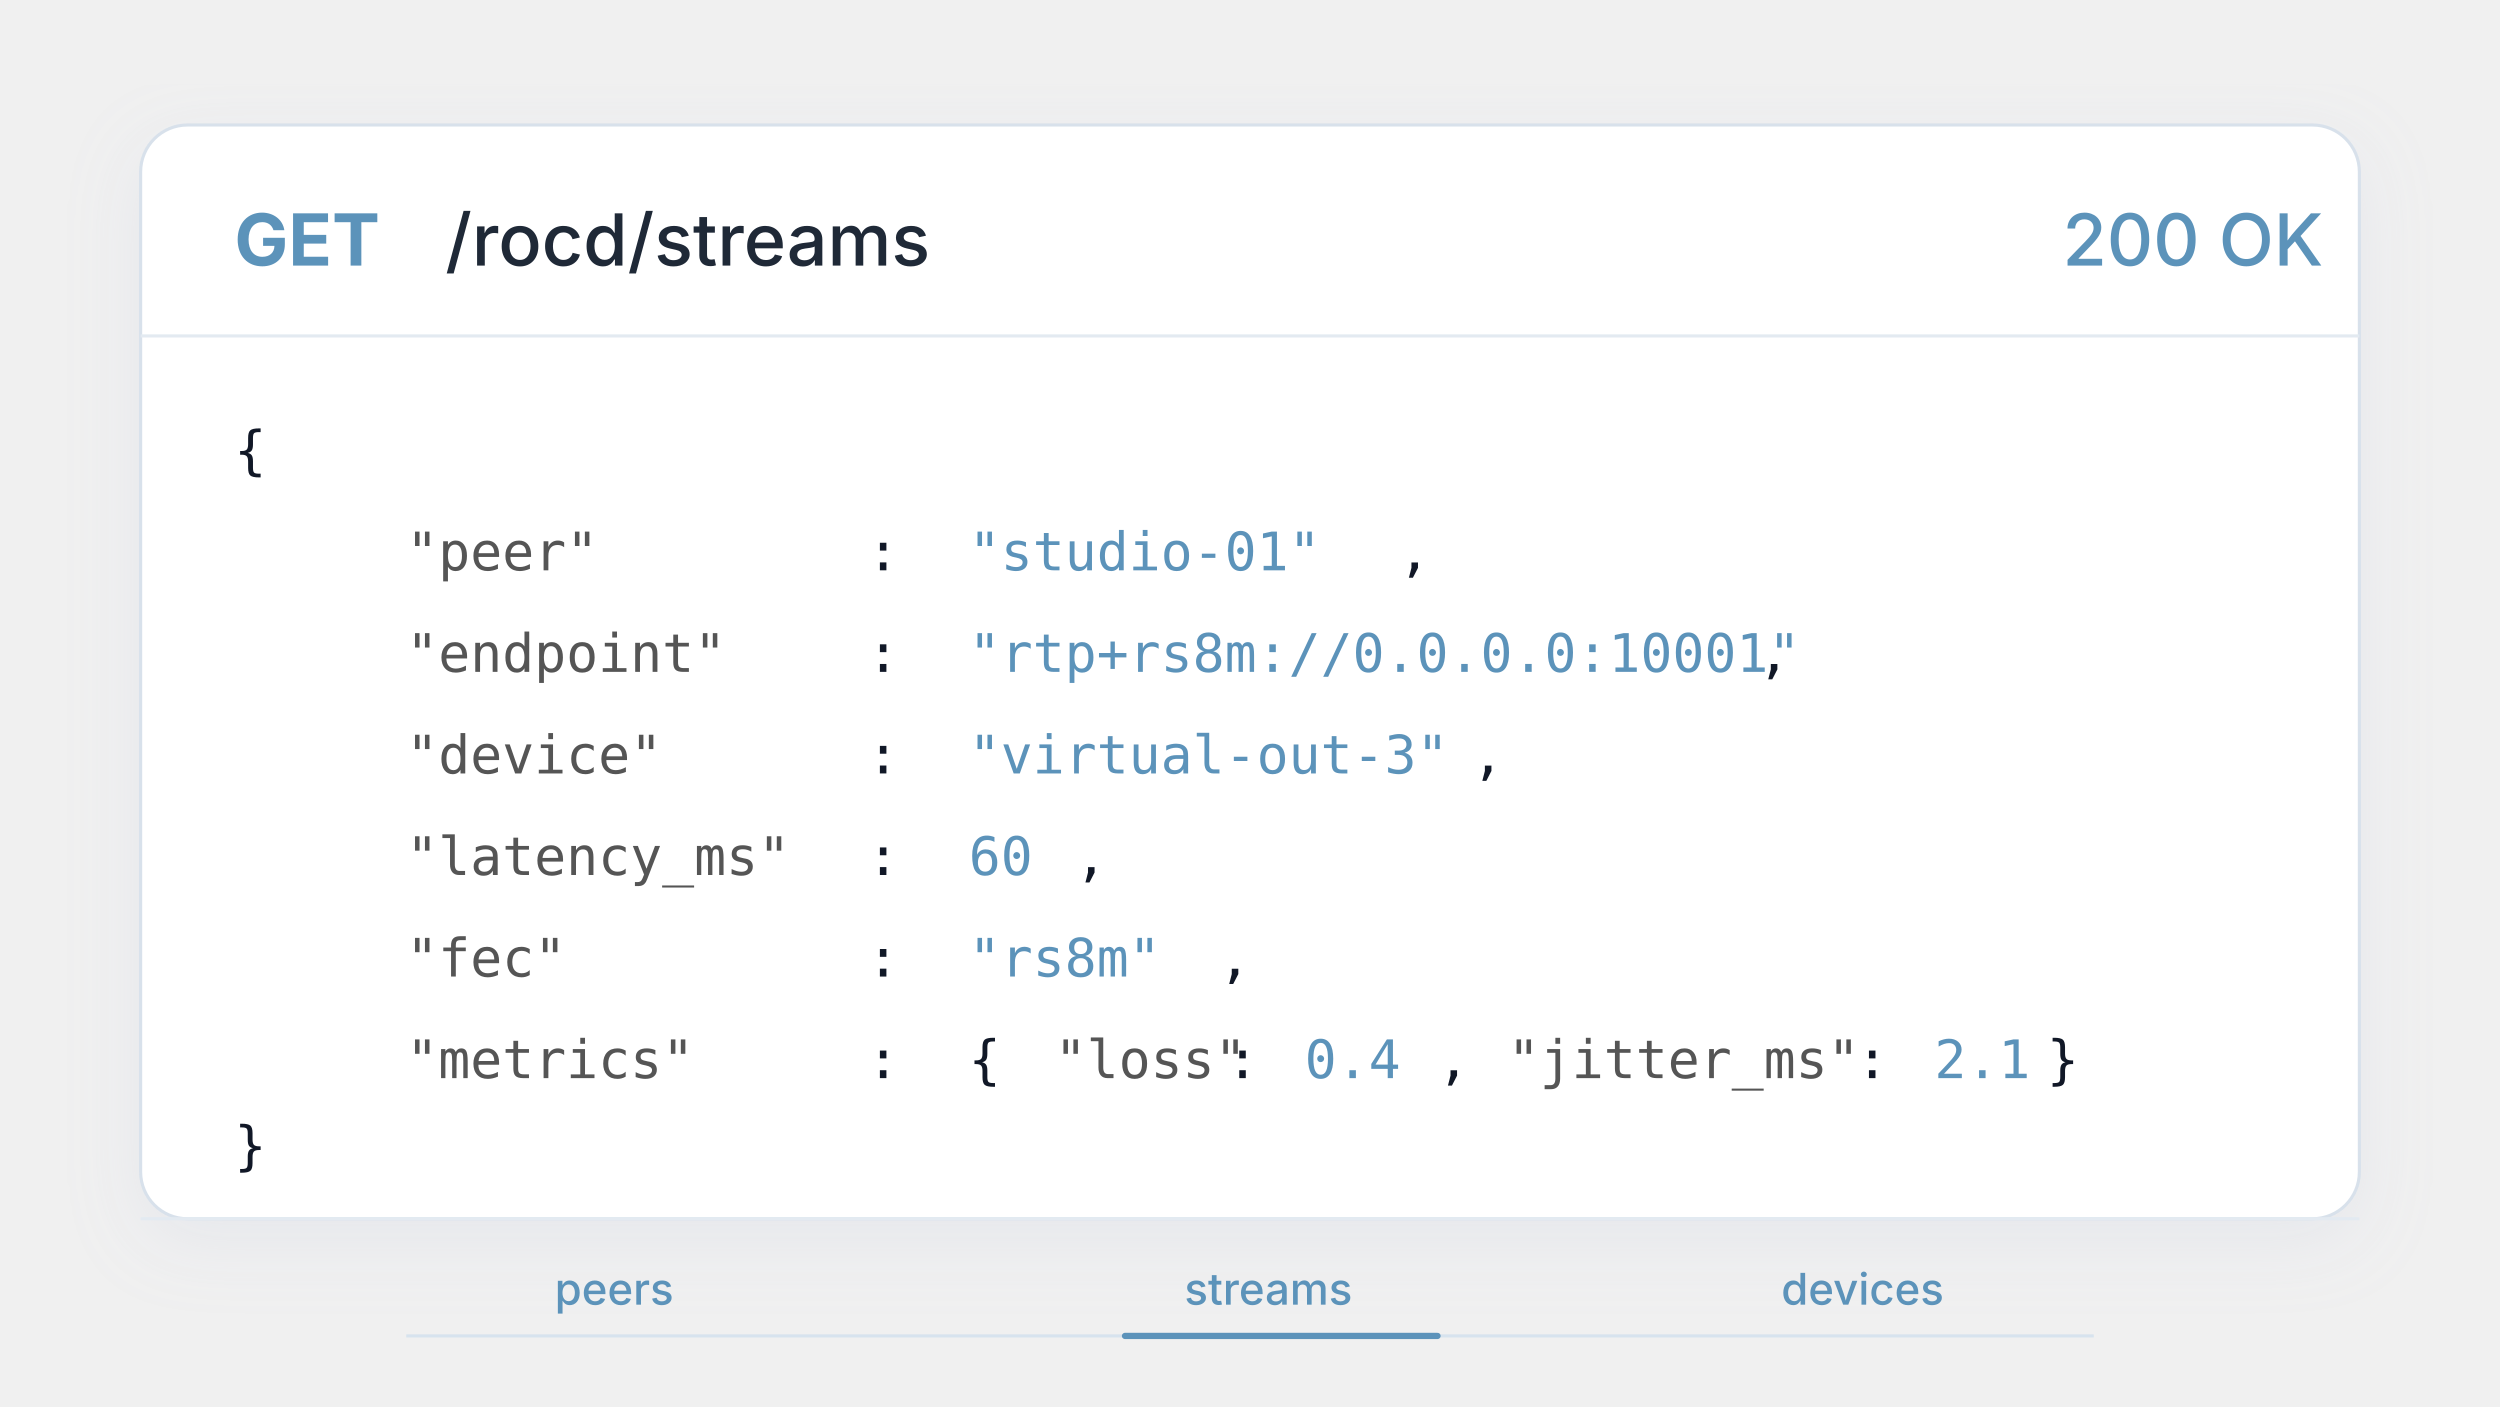
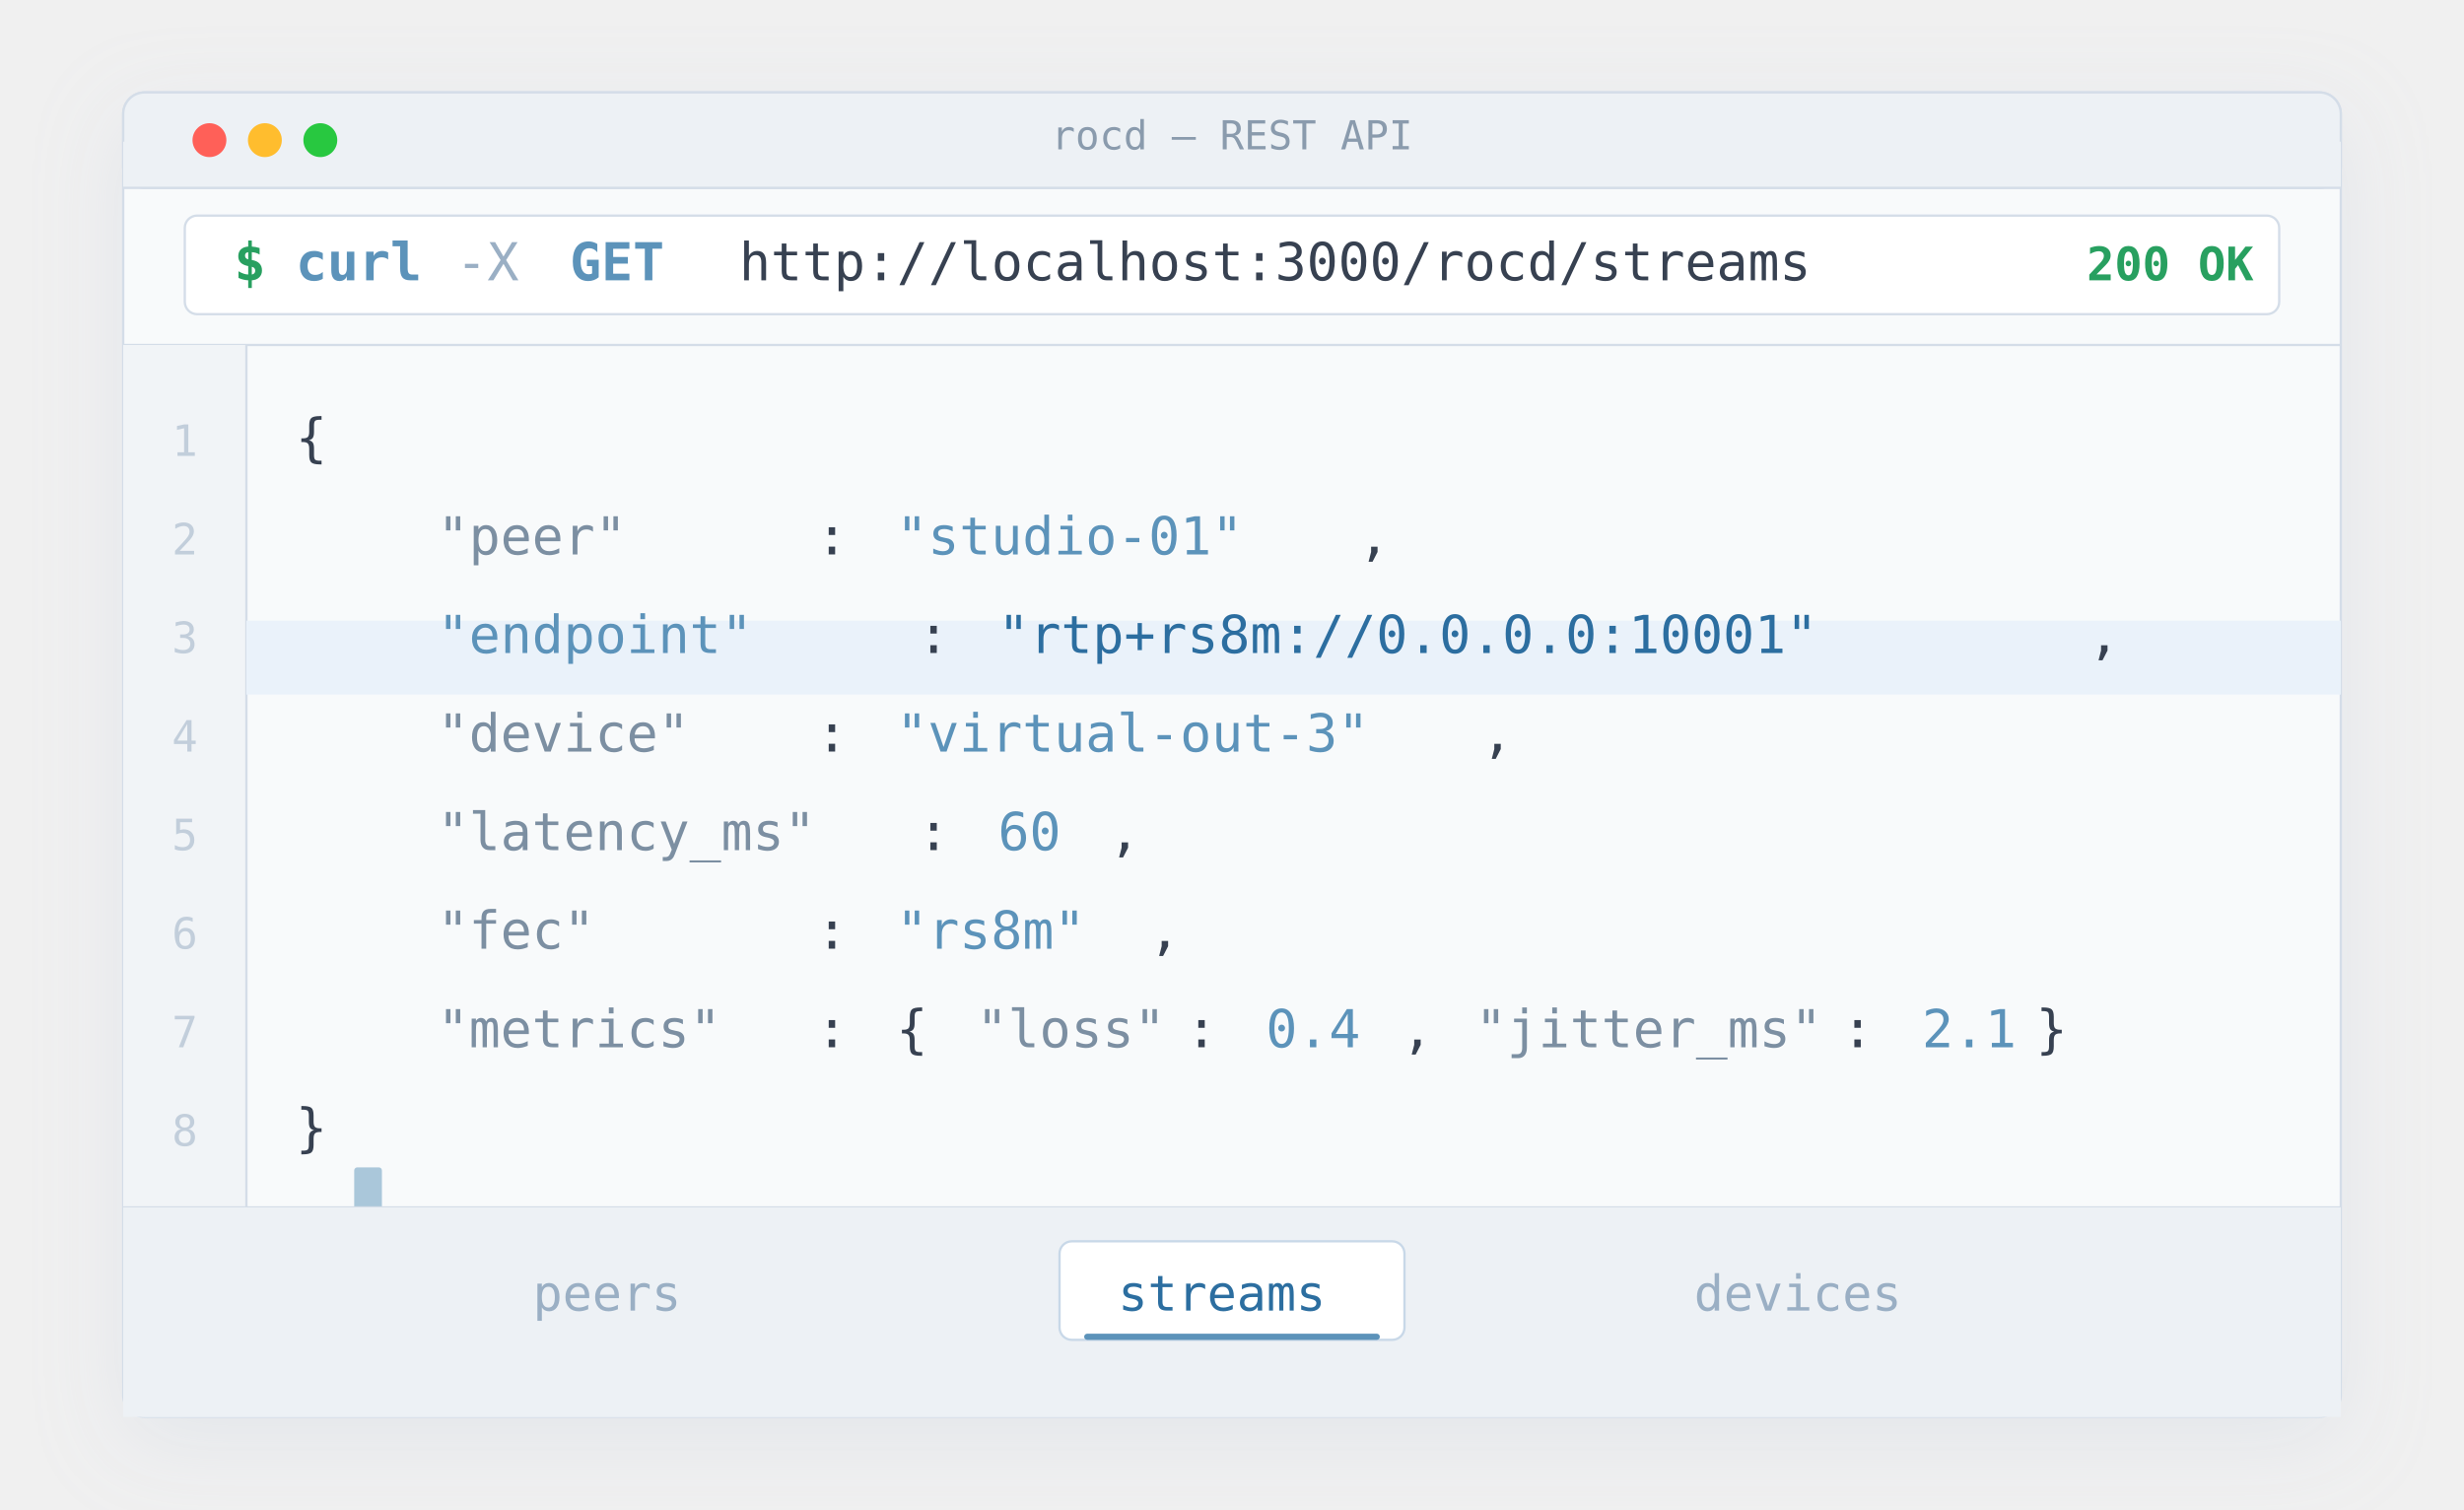
- <svg xmlns="http://www.w3.org/2000/svg" width="1600" height="900" viewBox="0 0 1600 900" fill="none">
+ <svg xmlns="http://www.w3.org/2000/svg" width="1600" height="980" viewBox="0 0 1600 980" fill="none">
  <defs>
-     <filter id="shadow" x="40" y="40" width="1520" height="820" filterUnits="userSpaceOnUse" color-interpolation-filters="sRGB">
-       <feDropShadow dx="0" dy="14" stdDeviation="22" flood-color="#B7C7D8" flood-opacity="0.18" />
+     <filter id="shadow" filterUnits="userSpaceOnUse" color-interpolation-filters="sRGB">
+       <feDropShadow dx="0" dy="16" stdDeviation="28" flood-color="#B7C7D8" flood-opacity="0.22" />
    </filter>
  </defs>
  <g filter="url(#shadow)">
-     <rect x="90" y="80" width="1420" height="700" rx="30" fill="white" stroke="#D8E1EB" stroke-width="2" />
+     <rect x="80" y="60" width="1440" height="860" rx="14" fill="#F8FAFB" stroke="#D4DDE8" stroke-width="1.5" />
  </g>
-   <text x="150" y="170" fill="#5C93BA" font-family="Inter, Arial, sans-serif" font-size="46" font-weight="700">GET</text>
-   <text x="285" y="170" fill="#1F2937" font-family="Inter, Arial, sans-serif" font-size="46" font-weight="500">/rocd/streams</text>
-   <text x="1320" y="170" fill="#5C93BA" font-family="Inter, Arial, sans-serif" font-size="46" font-weight="500">200 OK</text>
-   <line x1="90" y1="215" x2="1510" y2="215" stroke="#E3EAF1" stroke-width="2" />
+   <rect x="80" y="60" width="1440" height="62" rx="14" fill="#EDF1F5" stroke="#D4DDE8" stroke-width="1.5" />
+   <rect x="80" y="92" width="1440" height="30" fill="#EDF1F5" />
+   <circle cx="136" cy="91" r="11" fill="#FF6058" />
+   <circle cx="172" cy="91" r="11" fill="#FFBD2E" />
+   <circle cx="208" cy="91" r="11" fill="#28C840" />
+   <text x="800" y="97" text-anchor="middle" fill="#8A9BAD" font-family="SFMono-Regular, Menlo, Consolas, monospace" font-size="26" font-weight="500">rocd — REST API</text>
+   <line x1="80" y1="122" x2="1520" y2="122" stroke="#D4DDE8" stroke-width="1.5" />
+   <rect x="120" y="140" width="1360" height="64" rx="8" fill="#FFFFFF" stroke="#D4DDE8" stroke-width="1.5" />
+   <text x="152" y="182" fill="#28A060" font-family="SFMono-Regular, Menlo, Consolas, monospace" font-size="34" font-weight="700">$</text>
+   <text x="192" y="182" fill="#5C93BA" font-family="SFMono-Regular, Menlo, Consolas, monospace" font-size="34" font-weight="600">curl</text>
+   <text x="296" y="182" fill="#9AAFC4" font-family="SFMono-Regular, Menlo, Consolas, monospace" font-size="34">-X</text>
+   <text x="370" y="182" fill="#5C93BA" font-family="SFMono-Regular, Menlo, Consolas, monospace" font-size="34" font-weight="600">GET</text>
+   <text x="480" y="182" fill="#374151" font-family="SFMono-Regular, Menlo, Consolas, monospace" font-size="34">http://localhost:3000/rocd/streams</text>
+   <text x="1355" y="182" fill="#28A060" font-family="SFMono-Regular, Menlo, Consolas, monospace" font-size="30" font-weight="600">200 OK</text>
+   <line x1="80" y1="224" x2="1520" y2="224" stroke="#D4DDE8" stroke-width="1.5" />
+   <rect x="80" y="224" width="80" height="560" fill="#F1F4F7" />
+   <line x1="160" y1="224" x2="160" y2="784" stroke="#D4DDE8" stroke-width="1.5" />
+   <g font-family="SFMono-Regular, Menlo, Consolas, monospace" font-size="28" fill="#C2CEDB" text-anchor="middle">
+     <text x="120" y="296">1</text>
+     <text x="120" y="360">2</text>
+     <text x="120" y="424">3</text>
+     <text x="120" y="488">4</text>
+     <text x="120" y="552">5</text>
+     <text x="120" y="616">6</text>
+     <text x="120" y="680">7</text>
+     <text x="120" y="744">8</text>
+   </g>
+   <rect x="160" y="403" width="1360" height="48" fill="#EAF2FA" />
  <g font-family="SFMono-Regular, Menlo, Consolas, monospace" font-size="34">
-     <text x="150" y="300" fill="#111827">{</text>
-     <text x="260" y="365" fill="#555555">"peer"</text>
-     <text x="555" y="365" fill="#111827">:</text>
-     <text x="620" y="365" fill="#5C93BA">"studio-01"</text>
-     <text x="895" y="365" fill="#111827">,</text>
-     <text x="260" y="430" fill="#555555">"endpoint"</text>
-     <text x="555" y="430" fill="#111827">:</text>
-     <text x="620" y="430" fill="#5C93BA">"rtp+rs8m://0.0.0.0:10001"</text>
-     <text x="1125" y="430" fill="#111827">,</text>
-     <text x="260" y="495" fill="#555555">"device"</text>
-     <text x="555" y="495" fill="#111827">:</text>
-     <text x="620" y="495" fill="#5C93BA">"virtual-out-3"</text>
-     <text x="942" y="495" fill="#111827">,</text>
-     <text x="260" y="560" fill="#555555">"latency_ms"</text>
-     <text x="555" y="560" fill="#111827">:</text>
-     <text x="620" y="560" fill="#5C93BA">60</text>
-     <text x="688" y="560" fill="#111827">,</text>
-     <text x="260" y="625" fill="#555555">"fec"</text>
-     <text x="555" y="625" fill="#111827">:</text>
-     <text x="620" y="625" fill="#5C93BA">"rs8m"</text>
-     <text x="780" y="625" fill="#111827">,</text>
-     <text x="260" y="690" fill="#555555">"metrics"</text>
-     <text x="555" y="690" fill="#111827">:</text>
-     <text x="620" y="690" fill="#111827">{</text>
-     <text x="675" y="690" fill="#555555">"loss"</text>
-     <text x="785" y="690" fill="#111827">:</text>
-     <text x="835" y="690" fill="#5C93BA">0.4</text>
-     <text x="920" y="690" fill="#111827">,</text>
-     <text x="965" y="690" fill="#555555">"jitter_ms"</text>
-     <text x="1188" y="690" fill="#111827">:</text>
-     <text x="1238" y="690" fill="#5C93BA">2.1</text>
-     <text x="1310" y="690" fill="#111827">}</text>
-     <text x="150" y="745" fill="#111827">}</text>
+     <text x="192" y="296" fill="#374151">{</text>
+     <text x="284" y="360" fill="#7C8FA2">"peer"</text>
+     <text x="530" y="360" fill="#374151">:</text>
+     <text x="582" y="360" fill="#5C93BA">"studio-01"</text>
+     <text x="882" y="360" fill="#374151">,</text>
+     <text x="284" y="424" fill="#5C93BA">"endpoint"</text>
+     <text x="596" y="424" fill="#374151">:</text>
+     <text x="648" y="424" fill="#2C6EA0">"rtp+rs8m://0.0.0.0:10001"</text>
+     <text x="1356" y="424" fill="#374151">,</text>
+     <text x="284" y="488" fill="#7C8FA2">"device"</text>
+     <text x="530" y="488" fill="#374151">:</text>
+     <text x="582" y="488" fill="#5C93BA">"virtual-out-3"</text>
+     <text x="962" y="488" fill="#374151">,</text>
+     <text x="284" y="552" fill="#7C8FA2">"latency_ms"</text>
+     <text x="596" y="552" fill="#374151">:</text>
+     <text x="648" y="552" fill="#5C93BA">60</text>
+     <text x="720" y="552" fill="#374151">,</text>
+     <text x="284" y="616" fill="#7C8FA2">"fec"</text>
+     <text x="530" y="616" fill="#374151">:</text>
+     <text x="582" y="616" fill="#5C93BA">"rs8m"</text>
+     <text x="746" y="616" fill="#374151">,</text>
+     <text x="284" y="680" fill="#7C8FA2">"metrics"</text>
+     <text x="530" y="680" fill="#374151">:</text>
+     <text x="582" y="680" fill="#374151">{</text>
+     <text x="634" y="680" fill="#7C8FA2">"loss"</text>
+     <text x="770" y="680" fill="#374151">:</text>
+     <text x="822" y="680" fill="#5C93BA">0.4</text>
+     <text x="910" y="680" fill="#374151">,</text>
+     <text x="958" y="680" fill="#7C8FA2">"jitter_ms"</text>
+     <text x="1196" y="680" fill="#374151">:</text>
+     <text x="1248" y="680" fill="#5C93BA">2.1</text>
+     <text x="1322" y="680" fill="#374151">}</text>
+     <text x="192" y="744" fill="#374151">}</text>
  </g>
-   <line x1="90" y1="780" x2="1510" y2="780" stroke="#E3EAF1" stroke-width="2" />
-   <g font-family="Inter, Arial, sans-serif" font-size="28" font-weight="500" fill="#5C93BA">
-     <text x="355" y="835">peers</text>
-     <text x="758" y="835">streams</text>
-     <text x="1140" y="835">devices</text>
+   <rect x="230" y="758" width="18" height="32" rx="2" fill="#5C93BA" opacity="0.5" />
+   <line x1="80" y1="784" x2="1520" y2="784" stroke="#D4DDE8" stroke-width="1.5" />
+   <rect x="80" y="784" width="1440" height="136" fill="#EDF1F5" />
+   <rect x="80" y="870" width="1440" height="50" rx="14" fill="#EDF1F5" />
+   <rect x="688" y="806" width="224" height="64" rx="8" fill="#FFFFFF" stroke="#C8D8E8" stroke-width="1.5" />
+   <g font-family="SFMono-Regular, Menlo, Consolas, monospace" font-size="32" font-weight="500">
+     <text x="346" y="851" fill="#9AAFC4">peers</text>
+     <text x="726" y="851" fill="#2C6EA0">streams</text>
+     <text x="1100" y="851" fill="#9AAFC4">devices</text>
  </g>
-   <line x1="260" y1="855" x2="1340" y2="855" stroke="#D7E3EE" stroke-width="2" />
-   <line x1="720" y1="855" x2="920" y2="855" stroke="#5C93BA" stroke-width="4" stroke-linecap="round" />
+   <rect x="704" y="866" width="192" height="4" rx="2" fill="#5C93BA" />
</svg>
